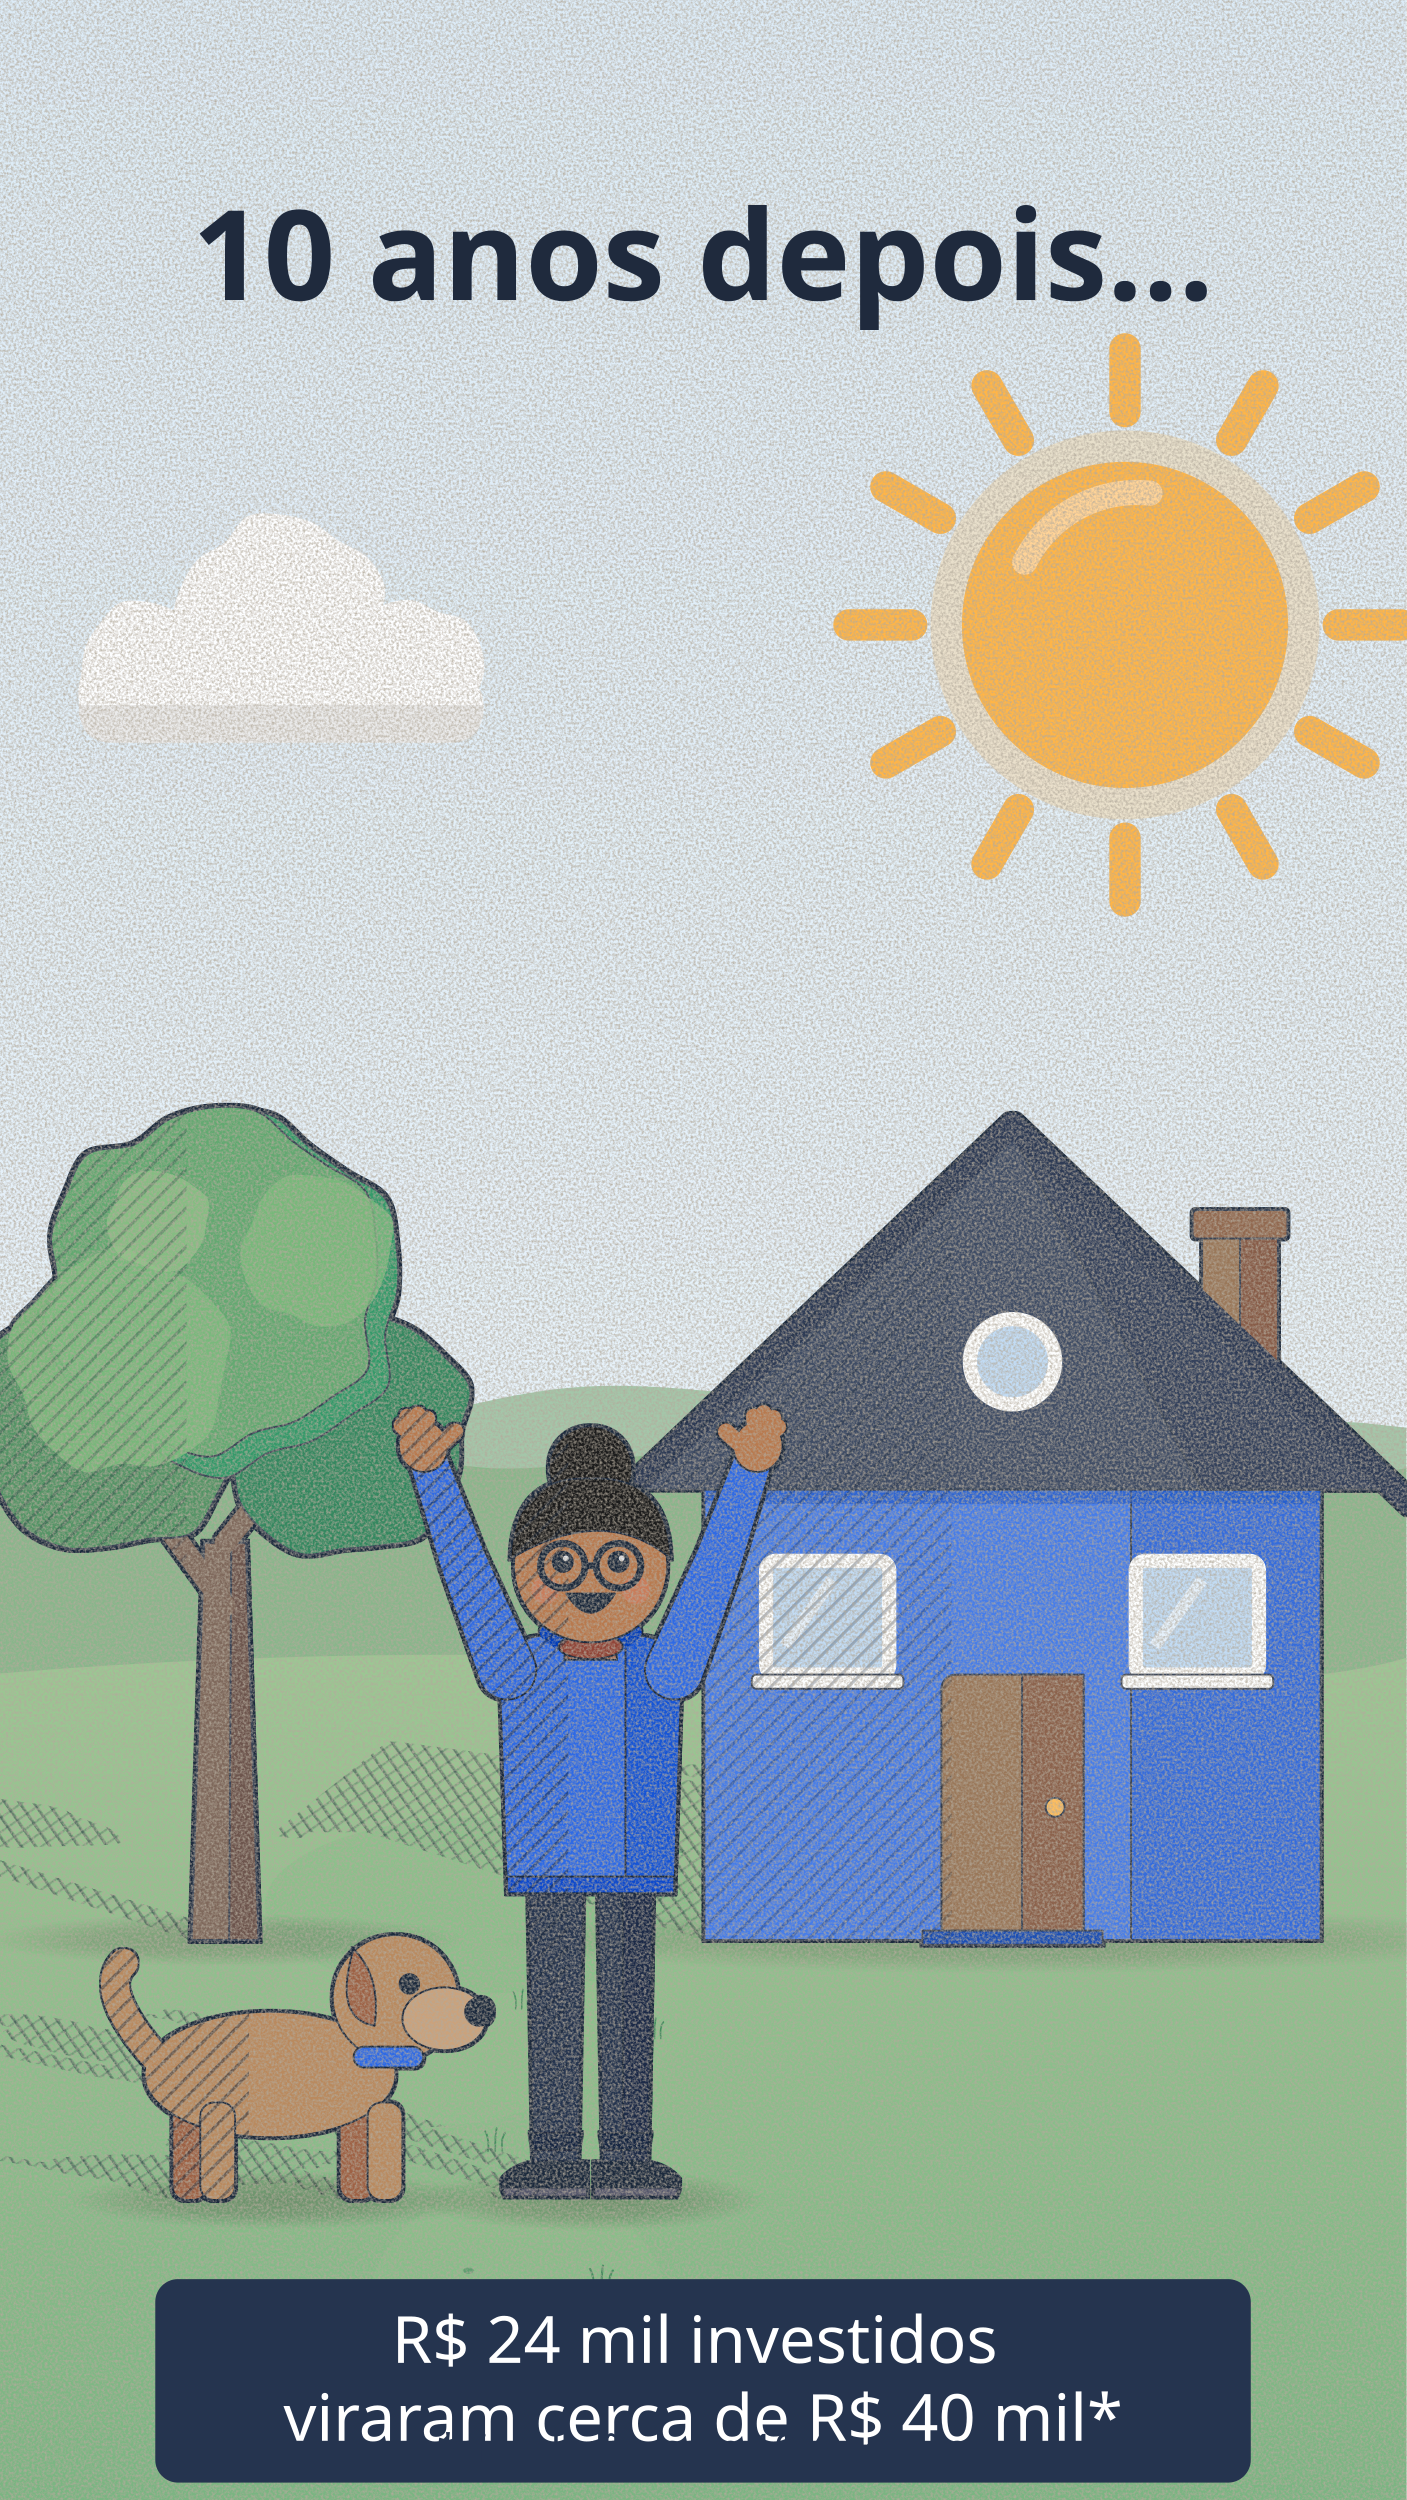
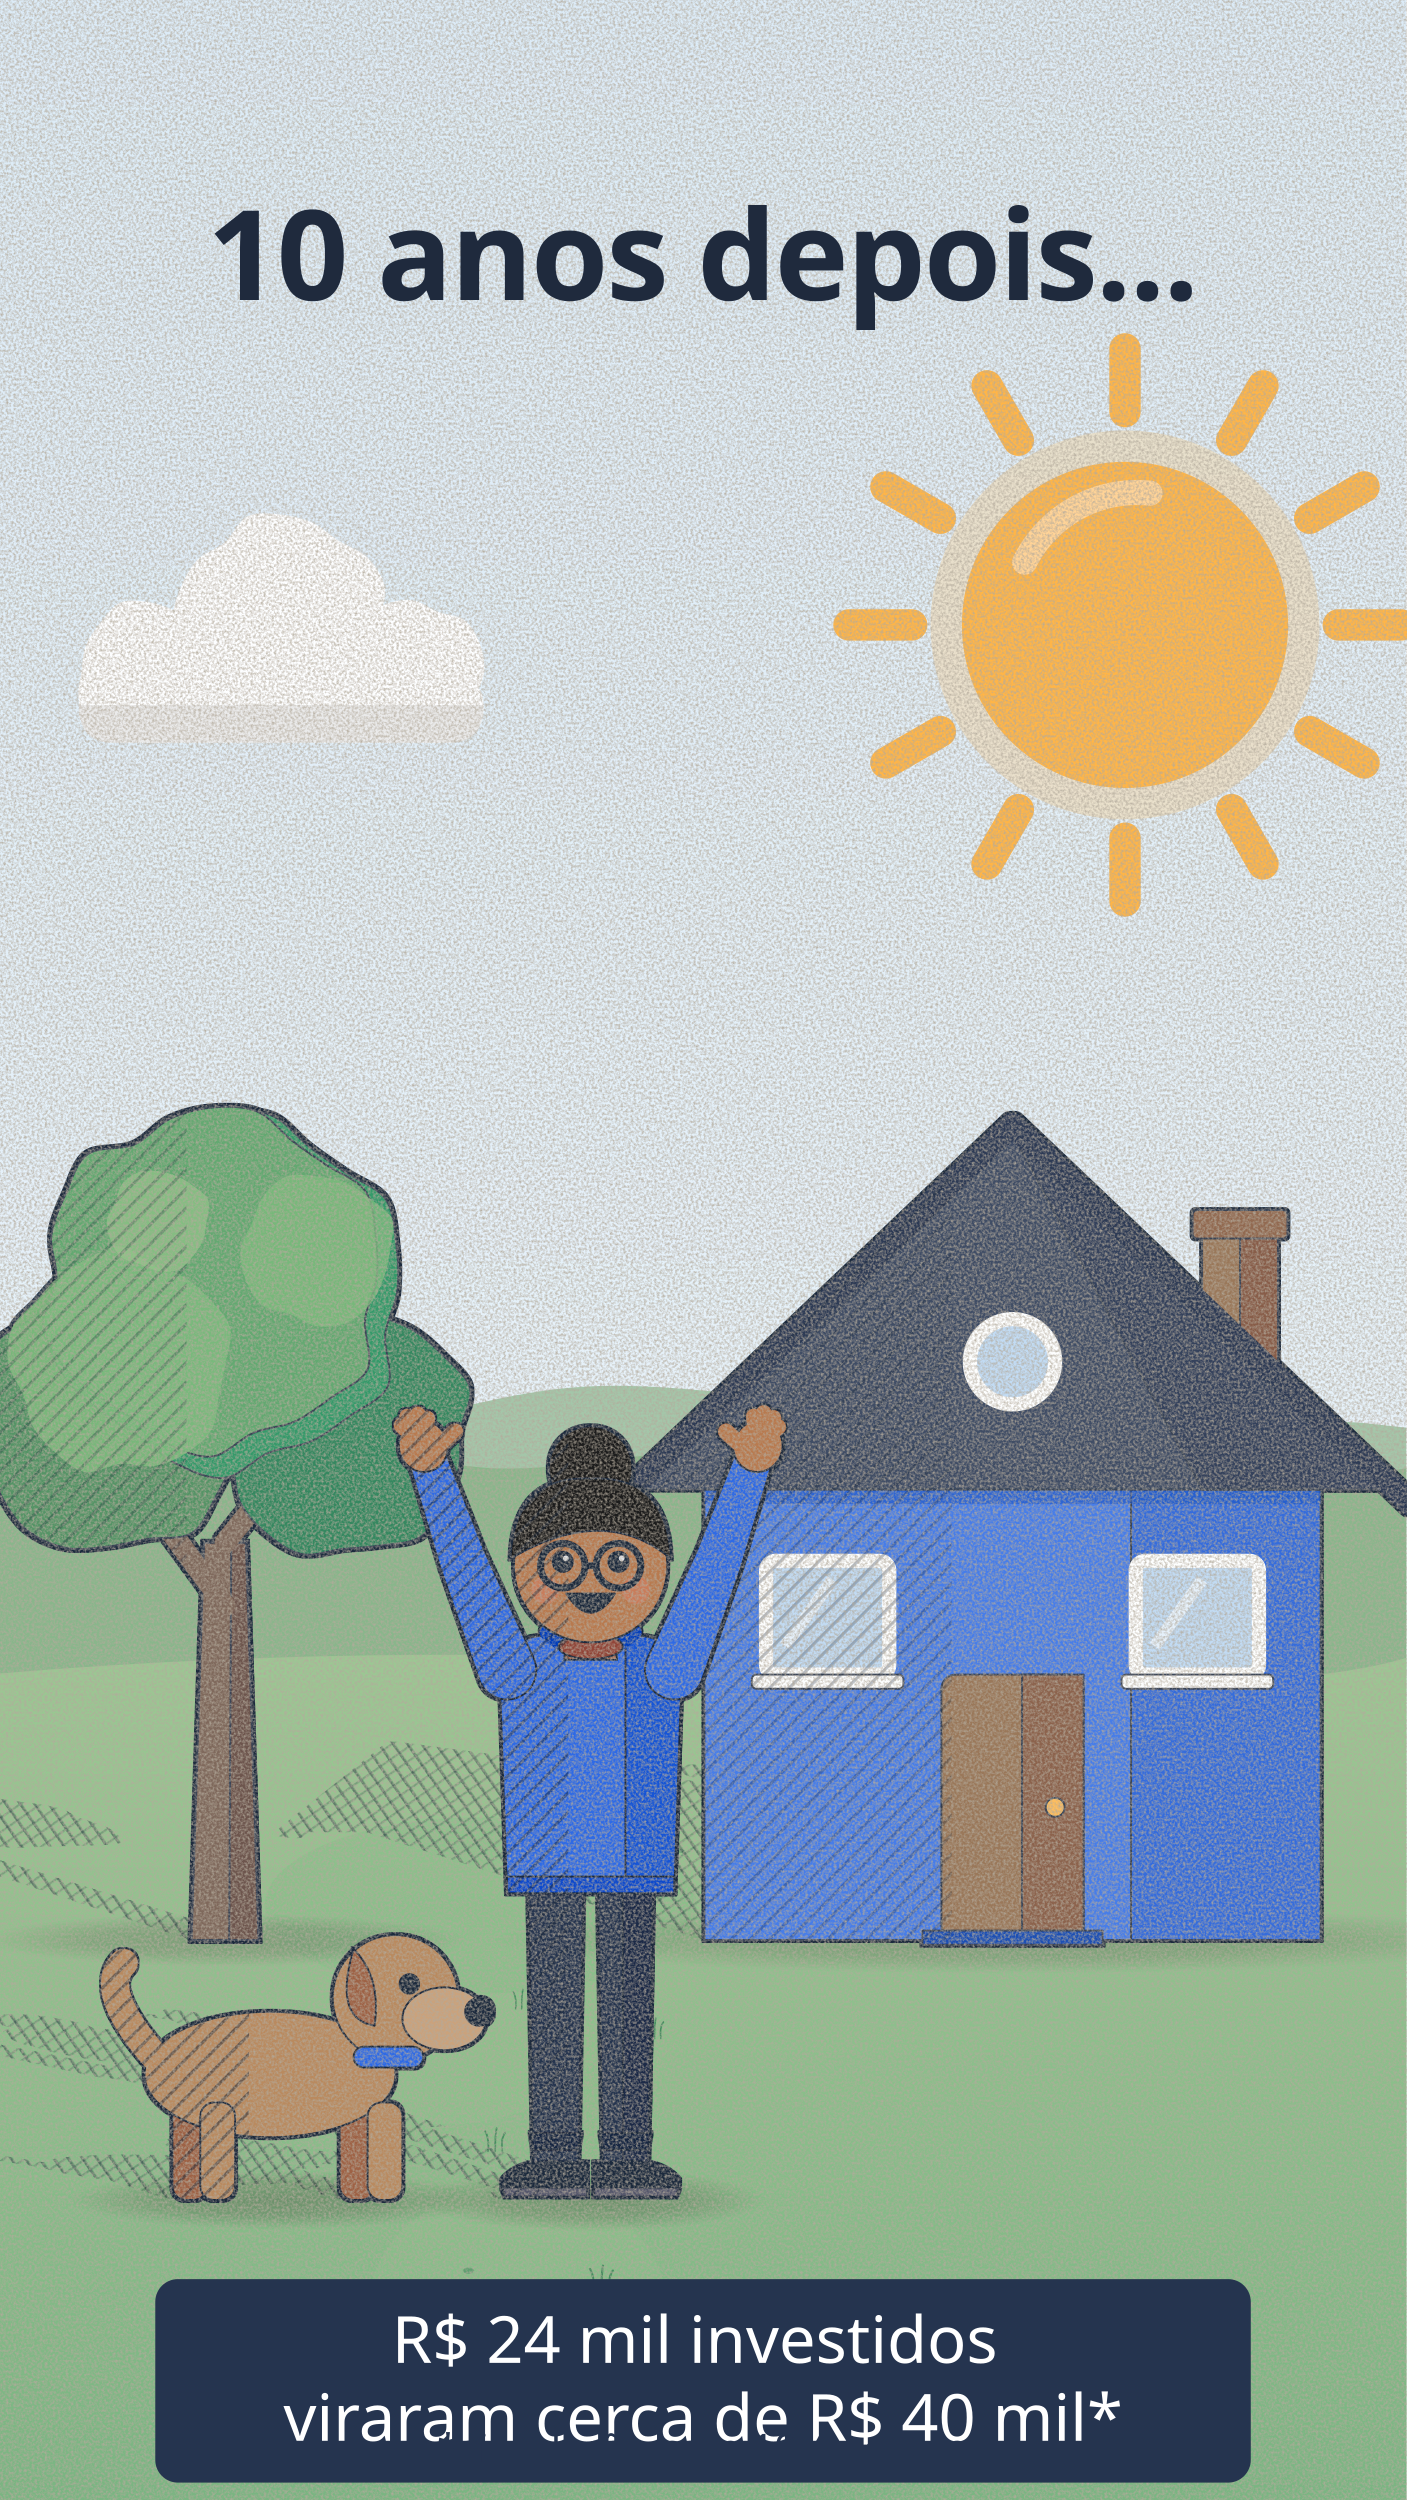
<svg xmlns="http://www.w3.org/2000/svg" width="720" height="1280" viewBox="0 0 720 1280">
  <defs>
    <linearGradient id="sky" x1="0" y1="0" x2="0" y2="1">
      <stop offset="0" stop-color="#DCEBF7" />
      <stop offset="0.55" stop-color="#e6f1f9" />
      <stop offset="0.85" stop-color="#EFF6FC" />
      <stop offset="1" stop-color="#EEF5FB" />
    </linearGradient>
    <linearGradient id="ground" x1="0" y1="0" x2="0" y2="1">
      <stop offset="0" stop-color="#9CC793" />
      <stop offset="1" stop-color="#7AB582" />
    </linearGradient>
    <radialGradient id="cshadow">
      <stop offset="0" stop-color="rgb(40,30,30)" stop-opacity="0.27" />
      <stop offset="0.55" stop-color="rgb(40,30,30)" stop-opacity="0.198" />
      <stop offset="1" stop-color="rgb(40,30,30)" stop-opacity="0" />
    </radialGradient>
    <filter id="hazeFar" color-interpolation-filters="sRGB">
      <feColorMatrix type="matrix" values="0.68 0 0 0 0.299 0 0.68 0 0 0.307 0 0 0.68 0 0.315 0 0 0 1 0" />
    </filter>
    <filter id="hazeMid" color-interpolation-filters="sRGB">
      <feColorMatrix type="matrix" values="0.87 0 0 0 0.121 0 0.87 0 0 0.125 0 0 0.87 0 0.128 0 0 0 1 0" />
    </filter>
    <linearGradient id="lgLight" x1="1" y1="0" x2="0" y2="0.35">
      <stop offset="0" stop-color="#FFF4DE" stop-opacity="0.156" />
      <stop offset="0.42" stop-color="#FFF4DE" stop-opacity="0" />
    </linearGradient>
    <linearGradient id="lgShade" x1="1" y1="0" x2="0" y2="0.35">
      <stop offset="0.6" stop-color="rgb(40,30,30)" stop-opacity="0" />
      <stop offset="1" stop-color="rgb(40,30,30)" stop-opacity="0.300" />
    </linearGradient>
    <linearGradient id="lgAO" x1="0" y1="0" x2="0" y2="1">
      <stop offset="0.72" stop-color="rgb(40,30,30)" stop-opacity="0" />
      <stop offset="1" stop-color="rgb(40,30,30)" stop-opacity="0.192" />
    </linearGradient>
    <filter id="toWhite" color-interpolation-filters="sRGB">
      <feColorMatrix values="0 0 0 0 1 0 0 0 0 1 0 0 0 0 1 0 0 0 1 0" />
    </filter>
    <filter id="castF" x="-30%" y="-30%" width="160%" height="160%" color-interpolation-filters="sRGB">
      <feColorMatrix values="0 0 0 0 0.157 0 0 0 0 0.118 0 0 0 0 0.118 0 0 0 1 0" />
      <feGaussianBlur stdDeviation="3.8" />
    </filter>
    <clipPath id="groundClip">
      <rect y="844.8" width="720" height="1280" />
    </clipPath>
    <radialGradient id="glow" cx="0.8" cy="0.15" r="0.75">
      <stop offset="0" stop-color="#FFF4DE" stop-opacity="0.330" />
      <stop offset="1" stop-color="#FFF4DE" stop-opacity="0" />
    </radialGradient>
    <linearGradient id="falloff" x1="1" y1="0" x2="0" y2="0">
      <stop offset="0.35" stop-color="rgb(40,30,30)" stop-opacity="0" />
      <stop offset="1" stop-color="rgb(40,30,30)" stop-opacity="0.078" />
    </linearGradient>
    <radialGradient id="sunGlow" cx="0.800" cy="0.363" r="0.32">
      <stop offset="0" stop-color="#FFF4DE" stop-opacity="0.228" />
      <stop offset="0.45" stop-color="#FFF4DE" stop-opacity="0.084" />
      <stop offset="1" stop-color="#FFF4DE" stop-opacity="0" />
    </radialGradient>
    <pattern id="hatchP" width="7" height="7" patternUnits="userSpaceOnUse" patternTransform="rotate(45)">
      <rect x="0" y="0" width="1.5" height="7" fill="#1F2A3D" fill-opacity="0.5" />
    </pattern>
    <pattern id="hatchC" width="6" height="6" patternUnits="userSpaceOnUse" patternTransform="rotate(-35)">
      <rect x="0" y="0" width="1.4" height="6" fill="#1F2A3D" fill-opacity="0.42" />
      <rect x="0" y="0" width="6" height="1.2" fill="#1F2A3D" fill-opacity="0.22" />
    </pattern>
    <radialGradient id="vignette" cx="0.5" cy="0.5" r="0.75">
      <stop offset="0.6" stop-color="rgb(40,30,30)" stop-opacity="0" />
      <stop offset="1" stop-color="rgb(40,30,30)" stop-opacity="0.102" />
    </radialGradient>
  </defs>
  <rect width="720" height="1280" fill="url(#sky)" />
  <path d="M 0 731.2 Q 0.0 731.2 15.0 728.9 Q 30.0 726.6 45.0 725.2 Q 60.0 723.9 75.0 724.1 Q 90.0 724.3 105.0 725.9 Q 120.0 727.4 135.0 728.8 Q 150.0 730.3 165.0 730.3 Q 180.0 730.3 195.0 728.2 Q 210.0 726.2 225.0 722.8 Q 240.0 719.4 255.0 716.2 Q 270.0 713.0 285.0 711.2 Q 300.0 709.5 315.0 709.5 Q 330.0 709.6 345.0 710.7 Q 360.0 711.9 375.0 713.2 Q 390.0 714.6 405.0 715.7 Q 420.0 716.8 435.0 718.0 Q 450.0 719.3 465.0 721.2 Q 480.0 723.1 495.0 725.7 Q 510.0 728.3 525.0 730.9 Q 540.0 733.4 555.0 734.7 Q 570.0 736.1 585.0 735.6 Q 600.0 735.0 615.0 733.2 Q 630.0 731.4 645.0 729.7 Q 660.0 728.0 675.0 727.8 Q 690.0 727.5 705.0 729.3 L 720.0 731.0 L 720.0 1280.0 L 0 1280.0 Z" fill="#a4c6a9" />
  <path d="M 0 750.8 Q 0.0 750.8 15.0 749.1 Q 30.0 747.3 45.0 745.4 Q 60.0 743.5 75.0 740.9 Q 90.0 738.4 105.0 736.1 Q 120.0 733.8 135.0 733.4 Q 150.0 733.0 165.0 735.3 Q 180.0 737.6 195.0 741.4 Q 210.0 745.3 225.0 748.3 Q 240.0 751.3 255.0 751.8 Q 270.0 752.2 285.0 750.5 Q 300.0 748.8 315.0 746.9 Q 330.0 744.9 345.0 744.6 Q 360.0 744.3 375.0 745.9 Q 390.0 747.4 405.0 749.7 Q 420.0 752.0 435.0 753.7 Q 450.0 755.5 465.0 756.7 Q 480.0 758.0 495.0 759.7 Q 510.0 761.5 525.0 764.4 Q 540.0 767.3 555.0 770.4 Q 570.0 773.5 585.0 774.9 Q 600.0 776.3 615.0 774.6 Q 630.0 773.0 645.0 768.9 Q 660.0 764.8 675.0 760.6 Q 690.0 756.3 705.0 754.1 L 720.0 751.8 L 720.0 1280.0 L 0 1280.0 Z" fill="#89b68b" />
  <path d="M0 856.8 Q216 838.8 432 854.8 T720 848.8 L720 1280 L0 1280 Z" fill="url(#ground)" />
  <ellipse cx="227.2" cy="1028.3" rx="86.6" ry="59.4" fill="#91C28D" fill-opacity="0.35" stroke-opacity="0.35" />
  <ellipse cx="246.1" cy="975.6" rx="110.6" ry="45.1" fill="#80B984" fill-opacity="0.35" stroke-opacity="0.35" />
  <ellipse cx="265.1" cy="1184.0" rx="77.0" ry="65.7" fill="#91C28D" fill-opacity="0.35" stroke-opacity="0.35" />
  <g transform="translate(185.4 1088.7) scale(0.71)">
    <ellipse cx="0" cy="0" rx="3.5" ry="2" fill="#448D5F" fill-opacity="0.6" stroke-opacity="0.6" />
  </g>
  <g transform="translate(199.0 1012.4) scale(0.60)">
    <path d="M -5 0 Q -4 -9 -7 -14 M 0 0 Q 0 -11 1 -16 M 5 0 Q 4 -9 7 -13" stroke="#448D5F" stroke-width="1.3" fill="none" stroke-linecap="round" />
  </g>
  <g transform="translate(212.6 1267.3) scale(0.98)">
    <path d="M -5 0 Q -4 -9 -7 -14 M 0 0 Q 0 -11 1 -16 M 5 0 Q 4 -9 7 -13" stroke="#448D5F" stroke-width="1.3" fill="none" stroke-linecap="round" />
  </g>
  <g transform="translate(226.2 1217.2) scale(0.91)">
    <path d="M -5 0 Q -4 -9 -7 -14 M 0 0 Q 0 -11 1 -16 M 5 0 Q 4 -9 7 -13" stroke="#448D5F" stroke-width="1.3" fill="none" stroke-linecap="round" />
  </g>
  <g transform="translate(239.9 1162.6) scale(0.82)">
    <ellipse cx="0" cy="0" rx="3.5" ry="2" fill="#448D5F" fill-opacity="0.6" stroke-opacity="0.6" />
  </g>
  <g transform="translate(253.5 1101.4) scale(0.73)">
    <path d="M -5 0 Q -4 -9 -7 -14 M 0 0 Q 0 -11 1 -16 M 5 0 Q 4 -9 7 -13" stroke="#448D5F" stroke-width="1.3" fill="none" stroke-linecap="round" />
  </g>
  <g transform="translate(267.1 1028.5) scale(0.62)">
    <path d="M -5 0 Q -4 -9 -7 -14 M 0 0 Q 0 -11 1 -16 M 5 0 Q 4 -9 7 -13" stroke="#448D5F" stroke-width="1.3" fill="none" stroke-linecap="round" />
  </g>
  <g transform="translate(280.7 918.8) scale(0.46)">
    <path d="M -5 0 Q -4 -9 -7 -14 M 0 0 Q 0 -11 1 -16 M 5 0 Q 4 -9 7 -13" stroke="#448D5F" stroke-width="1.3" fill="none" stroke-linecap="round" />
  </g>
  <g transform="translate(294.3 1227.0) scale(0.92)">
    <ellipse cx="0" cy="0" rx="3.5" ry="2" fill="#448D5F" fill-opacity="0.6" stroke-opacity="0.6" />
  </g>
  <g transform="translate(307.9 1173.4) scale(0.84)">
    <path d="M -5 0 Q -4 -9 -7 -14 M 0 0 Q 0 -11 1 -16 M 5 0 Q 4 -9 7 -13" stroke="#448D5F" stroke-width="1.3" fill="none" stroke-linecap="round" />
  </g>
  <g transform="translate(335.1 1043.7) scale(0.65)">
    <path d="M -5 0 Q -4 -9 -7 -14 M 0 0 Q 0 -11 1 -16 M 5 0 Q 4 -9 7 -13" stroke="#448D5F" stroke-width="1.3" fill="none" stroke-linecap="round" />
  </g>
  <g transform="translate(348.7 947.7) scale(0.50)">
    <ellipse cx="0" cy="0" rx="3.5" ry="2" fill="#448D5F" fill-opacity="0.6" stroke-opacity="0.6" />
  </g>
  <g transform="translate(362.3 1236.6) scale(0.94)">
    <path d="M -5 0 Q -4 -9 -7 -14 M 0 0 Q 0 -11 1 -16 M 5 0 Q 4 -9 7 -13" stroke="#448D5F" stroke-width="1.3" fill="none" stroke-linecap="round" />
  </g>
  <mask id="castM" maskUnits="userSpaceOnUse" x="0" y="0" width="720" height="1280">
    <g filter="url(#toWhite)">
      <use href="#b_casa" transform="translate(518.4 993.3) matrix(1 0 0.750 0.24 0 0) scale(2.427)" />
      <use href="#b_arv" transform="translate(115.2 993.3) matrix(1 0 0.750 0.24 0 0) scale(2.141)" />
      <use href="#b_eu" transform="translate(302.4 1126.4) matrix(1 0 0.750 0.24 0 0) scale(3.569)" />
      <use href="#b_rex" transform="translate(141.8 1126.4) matrix(1 0 0.750 0.24 0 0) scale(3.569)" />
    </g>
  </mask>
  <g clip-path="url(#groundClip)">
    <rect width="720" height="1280" fill="url(#hatchC)" mask="url(#castM)" />
  </g>
  <g style="isolation: isolate;">
    <g id="sol" transform="translate(576.0 464.5) scale(3.212)">
      <g id="b_sol">
        <circle cx="0" cy="-45" r="31" fill="#FFB547" fill-opacity="0.25" stroke-opacity="0.25" />
        <path d="M34 -45 L44 -45" stroke="#FFB547" stroke-width="5" stroke-linecap="round" />
        <path d="M29.44 -28 L38.11 -23" stroke="#FFB547" stroke-width="5" stroke-linecap="round" />
        <path d="M17 -15.56 L22 -6.89" stroke="#FFB547" stroke-width="5" stroke-linecap="round" />
        <path d="M0 -11 L0 -1" stroke="#FFB547" stroke-width="5" stroke-linecap="round" />
        <path d="M-17 -15.56 L-22 -6.89" stroke="#FFB547" stroke-width="5" stroke-linecap="round" />
        <path d="M-29.44 -28 L-38.11 -23" stroke="#FFB547" stroke-width="5" stroke-linecap="round" />
        <path d="M-34 -45 L-44 -45" stroke="#FFB547" stroke-width="5" stroke-linecap="round" />
        <path d="M-29.44 -62 L-38.11 -67" stroke="#FFB547" stroke-width="5" stroke-linecap="round" />
        <path d="M-17 -74.44 L-22 -83.11" stroke="#FFB547" stroke-width="5" stroke-linecap="round" />
        <path d="M0 -79 L0 -89" stroke="#FFB547" stroke-width="5" stroke-linecap="round" />
        <path d="M17 -74.44 L22 -83.11" stroke="#FFB547" stroke-width="5" stroke-linecap="round" />
        <path d="M29.44 -62 L38.11 -67" stroke="#FFB547" stroke-width="5" stroke-linecap="round" />
        <circle cx="0" cy="-45" r="26" fill="#FFB547" />
        <path d="M-16 -55 A20 20 0 0 1 4 -66" stroke="#FFD397" stroke-width="4" fill="none" stroke-linecap="round" />
      </g>
    </g>
  </g>
  <g style="isolation: isolate;">
    <g id="nuvem" transform="translate(144.0 380.2) scale(2.409)">
      <g id="b_nuvem">
        <g opacity="0.94">
          <path d="M-12.7 -15C-12.95 -13.14 -14.51 -11.53 -15.23 -9.71C-15.96 -7.89 -15.93 -5.58 -17.07 -4.07C-18.2 -2.55 -20.23 -1.31 -22.05 -0.64C-23.87 0.03 -26.09 0.14 -28 -0.05C-29.91 -0.24 -31.73 -1.03 -33.48 -1.77C-35.23 -2.51 -36.95 -3.3 -38.52 -4.48C-40.09 -5.66 -42.24 -7.08 -42.9 -8.83C-43.56 -10.58 -42.7 -13.04 -42.47 -15C-42.24 -16.96 -42.19 -18.86 -41.52 -20.6C-40.85 -22.34 -39.68 -23.92 -38.45 -25.45C-37.21 -26.98 -35.86 -29.05 -34.12 -29.78C-32.38 -30.5 -29.92 -30.1 -28 -29.81C-26.08 -29.52 -24.4 -28.72 -22.59 -28.06C-20.78 -27.4 -18.61 -27.05 -17.14 -25.86C-15.67 -24.67 -14.5 -22.71 -13.76 -20.9C-13.02 -19.09 -12.46 -16.86 -12.7 -15Z" fill="#FFFFFF" />
          <path d="M21.01 -26C20.76 -23.7 21.01 -21.5 20.48 -19.34C19.96 -17.18 18.95 -15.11 17.84 -13.04C16.74 -10.97 15.76 -8.07 13.85 -6.93C11.95 -5.8 8.73 -6.66 6.42 -6.24C4.11 -5.83 2.22 -4.68 0 -4.45C-2.22 -4.21 -4.61 -4.36 -6.88 -4.83C-9.15 -5.3 -11.88 -5.83 -13.61 -7.27C-15.34 -8.7 -16.23 -11.4 -17.27 -13.45C-18.31 -15.5 -18.9 -17.46 -19.85 -19.55C-20.8 -21.64 -22.73 -23.77 -22.99 -26C-23.24 -28.23 -22.23 -30.79 -21.36 -32.94C-20.49 -35.09 -19.31 -37.3 -17.76 -38.9C-16.2 -40.5 -13.77 -41 -12.01 -42.53C-10.25 -44.06 -9.18 -47.1 -7.18 -48.09C-5.18 -49.07 -2.32 -48.68 0 -48.45C2.32 -48.21 4.68 -47.6 6.72 -46.67C8.76 -45.74 10.32 -44.09 12.25 -42.86C14.19 -41.64 16.7 -40.93 18.32 -39.31C19.95 -37.69 21.55 -35.37 22 -33.15C22.45 -30.93 21.27 -28.3 21.01 -26Z" fill="#FFFFFF" />
          <path d="M43.12 -15C42.92 -13.11 41.81 -11.36 41.07 -9.59C40.32 -7.81 39.8 -5.92 38.64 -4.36C37.48 -2.8 35.9 -0.87 34.12 -0.22C32.35 0.43 29.95 -0.26 28 -0.47C26.05 -0.68 24.13 -0.79 22.4 -1.47C20.66 -2.16 19.15 -3.37 17.6 -4.6C16.05 -5.83 13.81 -7.1 13.1 -8.83C12.4 -10.56 13.08 -13.06 13.36 -15C13.64 -16.94 14.12 -18.69 14.77 -20.48C15.42 -22.27 16.04 -24.27 17.25 -25.75C18.47 -27.23 20.26 -28.61 22.05 -29.36C23.84 -30.1 26.13 -30.49 28 -30.22C29.87 -29.96 31.46 -28.47 33.29 -27.77C35.12 -27.06 37.49 -27.13 38.98 -25.98C40.48 -24.84 41.56 -22.73 42.24 -20.9C42.93 -19.07 43.31 -16.89 43.12 -15Z" fill="#FFFFFF" />
          <rect x="-43" y="-15" width="86" height="15" rx="7" fill="#FFFFFF" />
        </g>
        <path d="M-43 -8 Q-43 0 -36 0 L36 0 Q43 0 43 -8 Z" fill="#E8E8E8" fill-opacity="0.9" stroke-opacity="0.9" />
      </g>
    </g>
  </g>
  <g transform="translate(518.4 993.3) scale(2.427)" filter="url(#hazeMid)">
    <ellipse cx="0" cy="0" rx="110.0" ry="7.0" fill="url(#cshadow)" />
  </g>
  <g style="isolation: isolate;">
    <filter id="ol_casa" x="-15%" y="-15%" width="130%" height="130%">
      <feMorphology in="SourceAlpha" operator="dilate" radius="0.989" result="d" />
      <feOffset in="d" dx="0" dy="0" result="dm" />
      <feOffset in="dm" dx="0" dy="0" result="dw" />
      <feFlood flood-color="#1F2A3D" />
      <feComposite in2="dw" operator="in" result="o" />
      <feMerge>
        <feMergeNode in="o" />
        <feMergeNode in="SourceGraphic" />
      </feMerge>
    </filter>
    <g filter="url(#ol_casa)">
      <g id="casa" transform="translate(518.4 993.3) scale(2.427)" filter="url(#hazeMid)">
        <g id="b_casa">
          <g stroke="#1F2A3D" stroke-width="0.412" stroke-linejoin="round">
            <rect x="40" y="-150" width="16" height="32" rx="0" fill="#8E6542" stroke-width="0.412" />
            <rect x="48" y="-150" width="8" height="32" rx="0" fill="#794630" stroke-width="0.412" />
            <rect x="38" y="-154" width="20" height="6" rx="1" fill="#845538" stroke-width="0.412" />
            <rect x="-65" y="-100" width="130" height="100" rx="0" fill="#2E6BE6" stroke-width="0.412" />
            <rect x="25" y="-100" width="40" height="100" rx="0" fill="#1957D7" stroke-width="0.412" />
            <path d="M-65 -100 L65 -100 L65 -92 L-65 -92 Z" fill="#003EBC" fill-opacity="0.6" stroke-opacity="0.6" stroke="none" />
            <path d="M-80 -95 L0 -170 L80 -95 Z" fill="#25344F" />
            <path d="M0 -170 L80 -95 L40 -95 Z" fill="#182743" />
            <path d="M-84 -92 L0 -172 L84 -92" stroke="#101F3B" stroke-width="5" fill="none" stroke-linejoin="round" stroke-linecap="round" />
            <rect x="-15" y="-56" width="30" height="56" rx="3" fill="#8E6542" />
            <rect x="2" y="-56" width="13" height="56" rx="0" fill="#7E4E34" stroke-width="0.412" />
            <circle cx="9" cy="-28" r="2" fill="#FFB547" stroke-width="0.412" />
            <rect x="-19" y="-2" width="38" height="3" rx="0" fill="#0036A9" stroke-width="0.412" />
            <rect x="-52" y="-80" width="26" height="24" rx="2" fill="#BCD7F2" stroke="#FFFFFF" stroke-width="3" />
            <path d="M-48 -62 L-38 -76" stroke="#FFFFFF" stroke-width="2.5" fill-opacity="0.6" stroke-opacity="0.6" />
            <rect x="-55" y="-56" width="32" height="3" rx="1" fill="#FFFFFF" stroke-width="0.412" />
            <rect x="26" y="-80" width="26" height="24" rx="2" fill="#BCD7F2" stroke="#FFFFFF" stroke-width="3" />
            <path d="M30 -62 L40 -76" stroke="#FFFFFF" stroke-width="2.5" fill-opacity="0.6" stroke-opacity="0.6" />
            <rect x="23" y="-56" width="32" height="3" rx="1" fill="#FFFFFF" stroke-width="0.412" />
            <circle cx="0" cy="-122" r="9" fill="#BCD7F2" stroke="#FFFFFF" stroke-width="3" />
          </g>
        </g>
      </g>
    </g>
    <mask id="mk_casa" maskUnits="userSpaceOnUse" x="246.6" y="483.7" width="543.6" height="509.6">
      <use href="#b_casa" transform="translate(518.4 993.3) scale(2.427)" filter="url(#toWhite)" />
    </mask>
    <g mask="url(#mk_casa)" opacity="0.6">
      <rect x="246.6" y="483.7" width="240.7" height="509.6" fill="url(#hatchP)" />
    </g>
  </g>
  <g transform="translate(115.2 993.3) scale(2.141)" filter="url(#hazeMid)">
    <ellipse cx="0" cy="0" rx="57.5" ry="6.3" fill="url(#cshadow)" />
  </g>
  <g style="isolation: isolate;">
    <filter id="ol_arv" x="-15%" y="-15%" width="130%" height="130%">
      <feMorphology in="SourceAlpha" operator="dilate" radius="1.121" result="d" />
      <feOffset in="d" dx="0" dy="0" result="dm" />
      <feOffset in="dm" dx="0" dy="0" result="dw" />
      <feFlood flood-color="#1F2A3D" />
      <feComposite in2="dw" operator="in" result="o" />
      <feMerge>
        <feMergeNode in="o" />
        <feMergeNode in="SourceGraphic" />
      </feMerge>
    </filter>
    <g filter="url(#ol_arv)">
      <g id="arv" transform="translate(115.2 993.3) scale(2.141)" filter="url(#hazeMid)">
        <g id="b_arv">
          <g stroke="#1F2A3D" stroke-width="0.467" stroke-linejoin="round">
            <path d="M-8 0 L-5 -95 L5 -95 L8 0 Z" fill="#6E5444" />
            <path d="M1 0 L1.5 -95 L5 -95 L8 0 Z" fill="#5A3C33" />
            <path d="M0 -80 L-22 -110 M0 -95 L20 -120" stroke="#6E5444" stroke-width="5" stroke-linecap="round" />
            <path d="M2.31 -125C1.89 -121.62 2.66 -118.41 1.93 -115.28C1.19 -112.14 -0.48 -109.19 -2.12 -106.2C-3.76 -103.21 -5.17 -99.06 -7.91 -97.35C-10.65 -95.63 -15.2 -96.45 -18.55 -95.91C-21.9 -95.37 -24.74 -94.46 -28 -94.11C-31.26 -93.76 -34.89 -93.13 -38.14 -93.8C-41.39 -94.47 -44.94 -96.04 -47.51 -98.14C-50.09 -100.24 -52.11 -103.47 -53.6 -106.4C-55.08 -109.34 -55.06 -112.67 -56.41 -115.77C-57.76 -118.87 -61.27 -121.79 -61.69 -125C-62.11 -128.21 -60.24 -131.92 -58.94 -135.05C-57.64 -138.19 -56.14 -141.47 -53.9 -143.82C-51.66 -146.16 -48.12 -146.96 -45.53 -149.12C-42.93 -151.28 -41.25 -155.28 -38.33 -156.78C-35.4 -158.28 -31.33 -158.46 -28 -158.11C-24.67 -157.76 -21.38 -156.03 -18.36 -154.67C-15.34 -153.3 -12.65 -151.69 -9.89 -149.92C-7.14 -148.15 -4.21 -146.42 -1.82 -144.02C0.57 -141.63 3.77 -138.72 4.46 -135.55C5.14 -132.38 2.73 -128.38 2.31 -125Z" fill="#3D8550" />
            <path d="M56.38 -122C55.94 -118.83 56.6 -115.88 55.95 -112.92C55.3 -109.96 54.02 -106.99 52.46 -104.23C50.91 -101.47 49.2 -98.02 46.62 -96.37C44.05 -94.72 40.1 -94.79 36.99 -94.32C33.89 -93.84 31.11 -93.84 28 -93.51C24.89 -93.17 21.36 -91.7 18.35 -92.31C15.34 -92.92 12.38 -95.14 9.95 -97.15C7.51 -99.16 5.16 -101.68 3.76 -104.39C2.36 -107.1 2.77 -110.47 1.54 -113.4C0.31 -116.34 -3.18 -118.99 -3.62 -122C-4.06 -125.01 -2.37 -128.54 -1.11 -131.46C0.15 -134.37 1.84 -137.25 3.92 -139.49C6 -141.74 8.93 -142.93 11.36 -144.91C13.78 -146.89 15.68 -149.95 18.45 -151.38C21.23 -152.81 24.93 -153.84 28 -153.51C31.07 -153.17 34.03 -150.68 36.89 -149.37C39.76 -148.07 42.64 -147.31 45.21 -145.69C47.78 -144.07 50.07 -141.95 52.3 -139.65C54.53 -137.36 57.92 -134.88 58.6 -131.94C59.28 -129 56.82 -125.17 56.38 -122Z" fill="#19784A" />
            <path d="M41.17 -155C40.72 -151.46 38.68 -148.48 38.31 -144.73C37.94 -140.99 40.38 -135.76 38.96 -132.51C37.53 -129.26 32.8 -127.46 29.75 -125.25C26.69 -123.05 23.86 -120.74 20.62 -119.28C17.39 -117.82 13.76 -117.92 10.32 -116.47C6.89 -115.01 3.57 -111.02 0 -110.54C-3.57 -110.06 -7.73 -112.01 -11.09 -113.61C-14.45 -115.21 -17.15 -118.06 -20.13 -120.13C-23.12 -122.19 -26.1 -123.8 -29 -126C-31.89 -128.21 -35.24 -130.42 -37.49 -133.36C-39.74 -136.29 -42.21 -140 -42.5 -143.61C-42.79 -147.22 -39.55 -151.29 -39.21 -155C-38.87 -158.71 -40.84 -162.29 -40.46 -165.84C-40.08 -169.39 -38.44 -172.89 -36.92 -176.32C-35.41 -179.74 -34.27 -184.28 -31.38 -186.38C-28.49 -188.48 -23 -187.42 -19.57 -188.89C-16.14 -190.37 -14.04 -193.7 -10.78 -195.24C-7.52 -196.78 -3.68 -197.84 0 -198.16C3.68 -198.47 7.94 -198.52 11.28 -197.12C14.63 -195.71 17.16 -191.98 20.06 -189.74C22.96 -187.5 25.61 -185.77 28.67 -183.67C31.73 -181.57 36.34 -180.11 38.39 -177.16C40.45 -174.22 40.54 -169.68 41 -165.99C41.47 -162.29 41.62 -158.54 41.17 -155Z" fill="#1A8C54" />
            <path d="M36.21 -158C35.78 -154.63 33.84 -151.79 33.49 -148.22C33.13 -144.65 35.46 -139.67 34.1 -136.58C32.74 -133.49 28.24 -131.77 25.33 -129.67C22.42 -127.57 19.72 -125.38 16.64 -123.98C13.56 -122.59 10.11 -122.69 6.83 -121.3C3.56 -119.91 0.4 -116.11 -3 -115.66C-6.4 -115.2 -10.37 -117.06 -13.56 -118.58C-16.76 -120.11 -19.33 -122.82 -22.17 -124.79C-25.02 -126.76 -27.86 -128.29 -30.61 -130.39C-33.37 -132.48 -36.56 -134.59 -38.7 -137.39C-40.85 -140.18 -43.2 -143.72 -43.48 -147.15C-43.75 -150.59 -40.67 -154.47 -40.35 -158C-40.02 -161.53 -41.9 -164.94 -41.54 -168.33C-41.17 -171.71 -39.61 -175.04 -38.16 -178.3C-36.72 -181.56 -35.64 -185.89 -32.89 -187.89C-30.13 -189.88 -24.91 -188.87 -21.64 -190.28C-18.37 -191.69 -16.37 -194.85 -13.27 -196.32C-10.16 -197.79 -6.5 -198.8 -3 -199.1C0.5 -199.4 4.56 -199.45 7.75 -198.11C10.93 -196.77 13.34 -193.22 16.1 -191.09C18.86 -188.95 21.39 -187.3 24.3 -185.3C27.21 -183.31 31.6 -181.92 33.56 -179.11C35.52 -176.3 35.61 -171.98 36.05 -168.46C36.49 -164.95 36.64 -161.37 36.21 -158Z" fill="#4E9E5C" />
            <path d="M0.14 -138C-0.3 -135.31 -0.88 -132.99 -1.43 -130.34C-1.98 -127.7 -1.85 -124.46 -3.17 -122.14C-4.48 -119.82 -7.02 -117.88 -9.32 -116.42C-11.62 -114.95 -14.38 -113.77 -16.99 -113.34C-19.6 -112.92 -22.25 -114.1 -25 -113.87C-27.75 -113.63 -30.88 -111.47 -33.47 -111.92C-36.07 -112.37 -38.5 -114.76 -40.57 -116.57C-42.64 -118.39 -44.63 -120.5 -45.91 -122.81C-47.2 -125.12 -47.28 -127.91 -48.27 -130.44C-49.26 -132.97 -51.43 -135.34 -51.86 -138C-52.3 -140.66 -51.99 -143.96 -50.89 -146.41C-49.78 -148.86 -47.07 -150.69 -45.24 -152.7C-43.4 -154.72 -41.91 -156.8 -39.88 -158.49C-37.85 -160.17 -35.54 -161.57 -33.06 -162.8C-30.58 -164.03 -27.61 -166.1 -25 -165.87C-22.39 -165.63 -19.91 -162.58 -17.41 -161.37C-14.91 -160.17 -12.26 -159.97 -10 -158.64C-7.74 -157.31 -5.71 -155.39 -3.84 -153.37C-1.98 -151.35 0.52 -149.07 1.18 -146.51C1.85 -143.95 0.57 -140.69 0.14 -138Z" fill="#6BB36A" fill-opacity="0.9" stroke-opacity="0.9" stroke="none" />
            <path d="M-4.4 -172C-4.6 -170.43 -4.68 -168.93 -5.22 -167.53C-5.75 -166.14 -6.62 -164.82 -7.61 -163.61C-8.6 -162.4 -9.74 -160.86 -11.14 -160.26C-12.54 -159.66 -14.47 -159.79 -16 -160.02C-17.53 -160.26 -18.84 -161.1 -20.29 -161.64C-21.74 -162.18 -23.55 -162.33 -24.72 -163.28C-25.9 -164.22 -26.77 -165.84 -27.36 -167.29C-27.95 -168.75 -28.45 -170.51 -28.26 -172C-28.08 -173.49 -26.84 -174.8 -26.25 -176.24C-25.65 -177.69 -25.59 -179.46 -24.68 -180.68C-23.77 -181.9 -22.24 -183.05 -20.8 -183.58C-19.35 -184.11 -17.54 -184.04 -16 -183.88C-14.46 -183.73 -12.97 -183.26 -11.58 -182.67C-10.19 -182.08 -8.91 -181.3 -7.65 -180.35C-6.4 -179.39 -4.58 -178.34 -4.04 -176.95C-3.5 -175.56 -4.21 -173.57 -4.4 -172Z" fill="#86BF79" fill-opacity="0.7" stroke-opacity="0.7" stroke="none" />
            <path d="M39.51 -165C39.18 -162.66 38.77 -160.51 37.98 -158.38C37.19 -156.25 36.24 -154.01 34.78 -152.22C33.31 -150.44 31.31 -148.56 29.18 -147.65C27.06 -146.75 24.26 -146.45 22 -146.78C19.74 -147.11 17.83 -148.8 15.64 -149.64C13.45 -150.49 10.62 -150.46 8.84 -151.84C7.06 -153.22 5.81 -155.75 4.95 -157.94C4.1 -160.13 3.48 -162.75 3.72 -165C3.97 -167.25 5.53 -169.31 6.44 -171.44C7.35 -173.58 7.79 -175.97 9.17 -177.83C10.54 -179.7 12.56 -181.84 14.7 -182.63C16.84 -183.42 19.67 -182.81 22 -182.57C24.33 -182.32 26.63 -182.04 28.7 -181.19C30.78 -180.33 32.58 -178.91 34.45 -177.45C36.32 -175.99 39.09 -174.5 39.93 -172.43C40.78 -170.35 39.83 -167.34 39.51 -165Z" fill="#6BB36A" fill-opacity="0.8" stroke-opacity="0.8" stroke="none" />
          </g>
        </g>
      </g>
    </g>
    <mask id="mk_arv" maskUnits="userSpaceOnUse" x="-57.2" y="466.5" width="344.7" height="526.7">
      <use href="#b_arv" transform="translate(115.2 993.3) scale(2.141)" filter="url(#toWhite)" />
    </mask>
    <g mask="url(#mk_arv)" opacity="0.6">
      <rect x="-57.2" y="466.5" width="152.7" height="526.7" fill="url(#hatchP)" />
    </g>
  </g>
  <g transform="translate(302.4 1126.4) scale(3.569)">
    <ellipse cx="0" cy="0" rx="25.0" ry="4.5" fill="url(#cshadow)" />
  </g>
  <g style="isolation: isolate;">
    <filter id="ol_eu" x="-15%" y="-15%" width="130%" height="130%">
      <feMorphology in="SourceAlpha" operator="dilate" radius="0.673" result="d" />
      <feOffset in="d" dx="0" dy="0" result="dm" />
      <feOffset in="dm" dx="0" dy="0" result="dw" />
      <feFlood flood-color="#1F2A3D" />
      <feComposite in2="dw" operator="in" result="o" />
      <feMerge>
        <feMergeNode in="o" />
        <feMergeNode in="SourceGraphic" />
      </feMerge>
    </filter>
    <g filter="url(#ol_eu)">
      <g id="eu" transform="translate(302.4 1126.4) scale(3.569)">
        <g id="b_eu">
          <g stroke="#1F2A3D" stroke-width="0.280" stroke-linejoin="round">
            <g transform="scale(1 1)">
              <path d="M-9 -47 L-1 -47 L-1.8 -2 L-8.2 -2 Z" fill="#25344F" />
              <path d="M1 -47 L9 -47 L8.2 -2 L1.8 -2 Z" fill="#25344F" />
              <path d="M4.6 -47 L9 -47 L8.2 -2 L4.68 -2 Z" fill="#1C2B47" />
              <path d="M-8.6 -9.6 L-1.4 -9.6 L-1.8 -7.2 L-8.2 -7.2 Z" fill="#172642" />
              <path d="M1.4 -9.6 L8.6 -9.6 L8.2 -7.2 L1.8 -7.2 Z" fill="#172642" />
              <path d="M-0.5 -5.4 L-0.5 -0.8 L-11 -0.8 Q-12.7 -0.8 -12.7 -2.8 Q-10.5 -5.6 -5.5 -5.6 Z" fill="#1F2A3D" />
              <path d="M-0.5 -1.8 L-12.7 -1.8 L-12.2 -0.5 L-0.5 -0.5 Z" fill="#56586C" />
              <path d="M0.5 -5.4 L0.5 -0.8 L11 -0.8 Q12.7 -0.8 12.7 -2.8 Q10.5 -5.6 5.5 -5.6 Z" fill="#1F2A3D" />
              <path d="M0.5 -1.8 L12.7 -1.8 L12.2 -0.5 L0.5 -0.5 Z" fill="#56586C" />
              <path d="M-13 -74 Q-13 -81 -6 -81 L6 -81 Q13 -81 13 -74 L12 -44 L-12 -44 Z" fill="#2E6BE6" />
              <path d="M5 -81 L6 -81 Q13 -81 13 -74 L12 -44 L5 -44 Z" fill="#1755D6" />
              <path d="M-6 -81 Q0 -76 6 -81" stroke="#0041C5" stroke-width="1.5" fill="none" />
              <path d="M-12 -46.4 L12 -46.4 L12 -44 L-12 -44 Z" fill="#0849CD" />
              <path d="M-6.2 -81.4 Q0 -75.8 6.2 -81.4" stroke="#003EBC" stroke-width="2.2" fill="none" stroke-linecap="round" />
            </g>
            <g transform="translate(0 0) scale(1) rotate(0 0 -82)">
              <path d="M-3 -85 L3 -85 L3.8 -77.5 L-3.8 -77.5 Z" fill="#A86344" />
              <ellipse cx="0" cy="-79.4" rx="4.6" ry="1.8" fill="#914538" stroke-width="0.280" />
              <circle cx="0" cy="-105" r="6" fill="#1E1A1A" />
              <circle cx="0" cy="-91" r="11" fill="#B87A50" />
              <path d="M-11.5 -92 Q-11 -104 0 -103.5 Q11 -104 11.5 -92 Q2 -100 -11.5 -92 Z" fill="#1E1A1A" />
              <circle cx="-4" cy="-91.55" r="1.45" fill="#1F2A3D" stroke-width="0.280" />
              <circle cx="-3.55" cy="-92.05" r="0.42" fill="#FFFFFF" fill-opacity="0.85" stroke-opacity="0.85" stroke="none" />
              <circle cx="4" cy="-91.55" r="1.45" fill="#1F2A3D" stroke-width="0.280" />
              <circle cx="4.45" cy="-92.05" r="0.42" fill="#FFFFFF" fill-opacity="0.85" stroke-opacity="0.85" stroke="none" />
              <path d="M-3.5 -87 Q0 -81.5 3.5 -87 Z" fill="#1F2A3D" />
              <circle cx="-6.5" cy="-87.5" r="2" fill="#E9806E" fill-opacity="0.35" stroke-opacity="0.35" stroke="none" />
              <circle cx="6.5" cy="-87.5" r="2" fill="#E9806E" fill-opacity="0.35" stroke-opacity="0.35" stroke="none" />
              <g stroke="#1F2A3D" stroke-width="1" fill="none">
                <circle cx="-4" cy="-91" r="3.2" />
                <circle cx="4" cy="-91" r="3.2" />
                <path d="M-0.8 -91 L0.8 -91" />
              </g>
            </g>
            <g transform="scale(1 1)">
              <path d="M-8.1 -77.57L-8.1 -77.57L-15.16 -92.96L-21.03 -107.77A2.7 2.7 0 0 0 -26.13 -106.01L-26.13 -106.01L-21.53 -90.58L-15.9 -74.43A4.2 4.2 0 0 0 -8.1 -77.57Z" fill="#2E6BE6" />
              <g transform="translate(-23.58 -106.89) rotate(-109.1)">
                <ellipse cx="1.3" cy="0" rx="3.7" ry="3.5" fill="#B87A50" />
                <path d="M3 -0.86 L5.14 -1.95" stroke="#B87A50" stroke-width="2.25" stroke-linecap="round" />
                <path d="M3 -0.3 L6.06 -0.78" stroke="#B87A50" stroke-width="2.25" stroke-linecap="round" />
                <path d="M3 0.3 L5.86 0.75" stroke="#B87A50" stroke-width="2.25" stroke-linecap="round" />
                <path d="M3 0.86 L4.87 1.82" stroke="#B87A50" stroke-width="2.25" stroke-linecap="round" />
                <path d="M0.6 2.2 L1.8 5" stroke="#B87A50" stroke-width="2.3" stroke-linecap="round" />
              </g>
              <path d="M15.9 -74.43L15.9 -74.43L21.53 -90.58L26.13 -106.01A2.7 2.7 0 0 0 21.03 -107.77L21.03 -107.77L15.16 -92.96L8.1 -77.57A4.2 4.2 0 0 0 15.9 -74.43Z" fill="#2E6BE6" />
              <g transform="translate(23.58 -106.89) rotate(-70.9)">
                <ellipse cx="1.3" cy="0" rx="3.7" ry="3.5" fill="#B87A50" />
                <path d="M3 -0.86 L5.14 -1.95" stroke="#B87A50" stroke-width="2.25" stroke-linecap="round" />
                <path d="M3 -0.3 L6.06 -0.78" stroke="#B87A50" stroke-width="2.25" stroke-linecap="round" />
                <path d="M3 0.3 L5.86 0.75" stroke="#B87A50" stroke-width="2.25" stroke-linecap="round" />
                <path d="M3 0.86 L4.87 1.82" stroke="#B87A50" stroke-width="2.25" stroke-linecap="round" />
                <path d="M0.6 -2.2 L1.8 -5" stroke="#B87A50" stroke-width="2.3" stroke-linecap="round" />
              </g>
            </g>
          </g>
        </g>
      </g>
    </g>
    <mask id="mk_eu" maskUnits="userSpaceOnUse" x="202.5" y="663.9" width="199.8" height="462.5">
      <use href="#b_eu" transform="translate(302.4 1126.4) scale(3.569)" filter="url(#toWhite)" />
    </mask>
    <g mask="url(#mk_eu)" opacity="1">
      <rect x="202.5" y="663.9" width="88.5" height="462.5" fill="url(#hatchP)" />
    </g>
  </g>
  <g transform="translate(141.8 1126.4) scale(3.569)">
    <ellipse cx="0" cy="0" rx="30.0" ry="4.2" fill="url(#cshadow)" />
  </g>
  <g style="isolation: isolate;">
    <filter id="ol_rex" x="-15%" y="-15%" width="130%" height="130%">
      <feMorphology in="SourceAlpha" operator="dilate" radius="0.673" result="d" />
      <feOffset in="d" dx="0" dy="0" result="dm" />
      <feOffset in="dm" dx="0" dy="0" result="dw" />
      <feFlood flood-color="#1F2A3D" />
      <feComposite in2="dw" operator="in" result="o" />
      <feMerge>
        <feMergeNode in="o" />
        <feMergeNode in="SourceGraphic" />
      </feMerge>
    </filter>
    <g filter="url(#ol_rex)">
      <g id="rex" transform="translate(141.8 1126.4) scale(3.569)">
        <g id="b_rex">
          <g stroke="#1F2A3D" stroke-width="0.280" stroke-linejoin="round">
            <g transform="scale(1 1)">
              <rect x="-15" y="-14" width="5" height="14" rx="2" fill="#9E6245" stroke-width="0.280" />
              <rect x="9" y="-14" width="5" height="14" rx="2" fill="#9E6245" stroke-width="0.280" />
              <ellipse cx="-1" cy="-18" rx="18" ry="9" fill="#B98A5E" />
              <path d="M-17 -20 Q-26 -30 -22 -34" stroke="#B98A5E" stroke-width="4" fill="none" stroke-linecap="round" />
              <rect x="-11" y="-14" width="5" height="14" rx="2" fill="#B98A5E" stroke-width="0.280" />
              <rect x="13" y="-14" width="5" height="14" rx="2" fill="#B98A5E" stroke-width="0.280" />
              <circle cx="17" cy="-29" r="9" fill="#B98A5E" />
              <ellipse cx="24" cy="-26" rx="6" ry="4.5" fill="#CAA27C" />
              <circle cx="29" cy="-27" r="2" fill="#1F2A3D" stroke-width="0.280" />
              <circle cx="19" cy="-31" r="1.4" fill="#1F2A3D" stroke-width="0.280" />
              <path d="M11 -36 Q8 -26 14 -25 Q15 -32 11 -36 Z" fill="#9E6245" />
              <rect x="11" y="-22" width="10" height="3" rx="1.5" fill="#2E6BE6" stroke-width="0.280" />
            </g>
          </g>
        </g>
      </g>
    </g>
    <mask id="mk_rex" maskUnits="userSpaceOnUse" x="16.9" y="972.2" width="249.8" height="154.2">
      <use href="#b_rex" transform="translate(141.8 1126.4) scale(3.569)" filter="url(#toWhite)" />
    </mask>
    <g mask="url(#mk_rex)" opacity="1">
      <rect x="16.9" y="972.2" width="110.6" height="154.2" fill="url(#hatchP)" />
    </g>
  </g>
  <filter id="kitTex" x="0" y="0" width="100%" height="100%">
    <feTurbulence type="fractalNoise" baseFrequency="0.75" numOctaves="2" seed="3" />
    <feColorMatrix type="matrix" values="0 0 0 0 0.45  0 0 0 0 0.4  0 0 0 0 0.33  0 0 0 -1.6 1.05" />
  </filter>
  <rect width="720" height="1280" filter="url(#kitTex)" fill-opacity="0.05" stroke-opacity="0.05" />
-   <text x="360.0" y="153.6" font-family="Poppins" font-size="64.0" font-weight="700" fill="#1F2A3D" text-anchor="middle">
+   <text x="360.0" y="153.6" font-family="Poppins" font-size="64.0" font-weight="700" fill="#1F2A3D" text-anchor="middle" letter-spacing="-0.015em">
    <tspan x="360.0">10 anos depois...</tspan>
  </text>
-   <rect x="79.5" y="1166.9" width="560.9" height="104.2" rx="11.648" fill="#25344F" />
+   <rect x="79.5" y="1166.9" width="560.9" height="104.2" rx="11.6" fill="#25344F" />
  <text x="360.0" y="1209.8" font-family="Poppins" font-size="33.3" font-weight="500" fill="#FFFFFF" text-anchor="middle">
    <tspan x="360.0">R$ 24 mil investidos</tspan>
    <tspan x="360.0" dy="39.9">viraram cerca de R$ 40 mil*</tspan>
  </text>
  <text x="360.0" y="1260.8" font-family="Poppins" font-size="20.5" font-weight="500" fill="#25344F" text-anchor="middle">
    <tspan x="360.0">*simulação com 10% ao ano</tspan>
  </text>
</svg>
